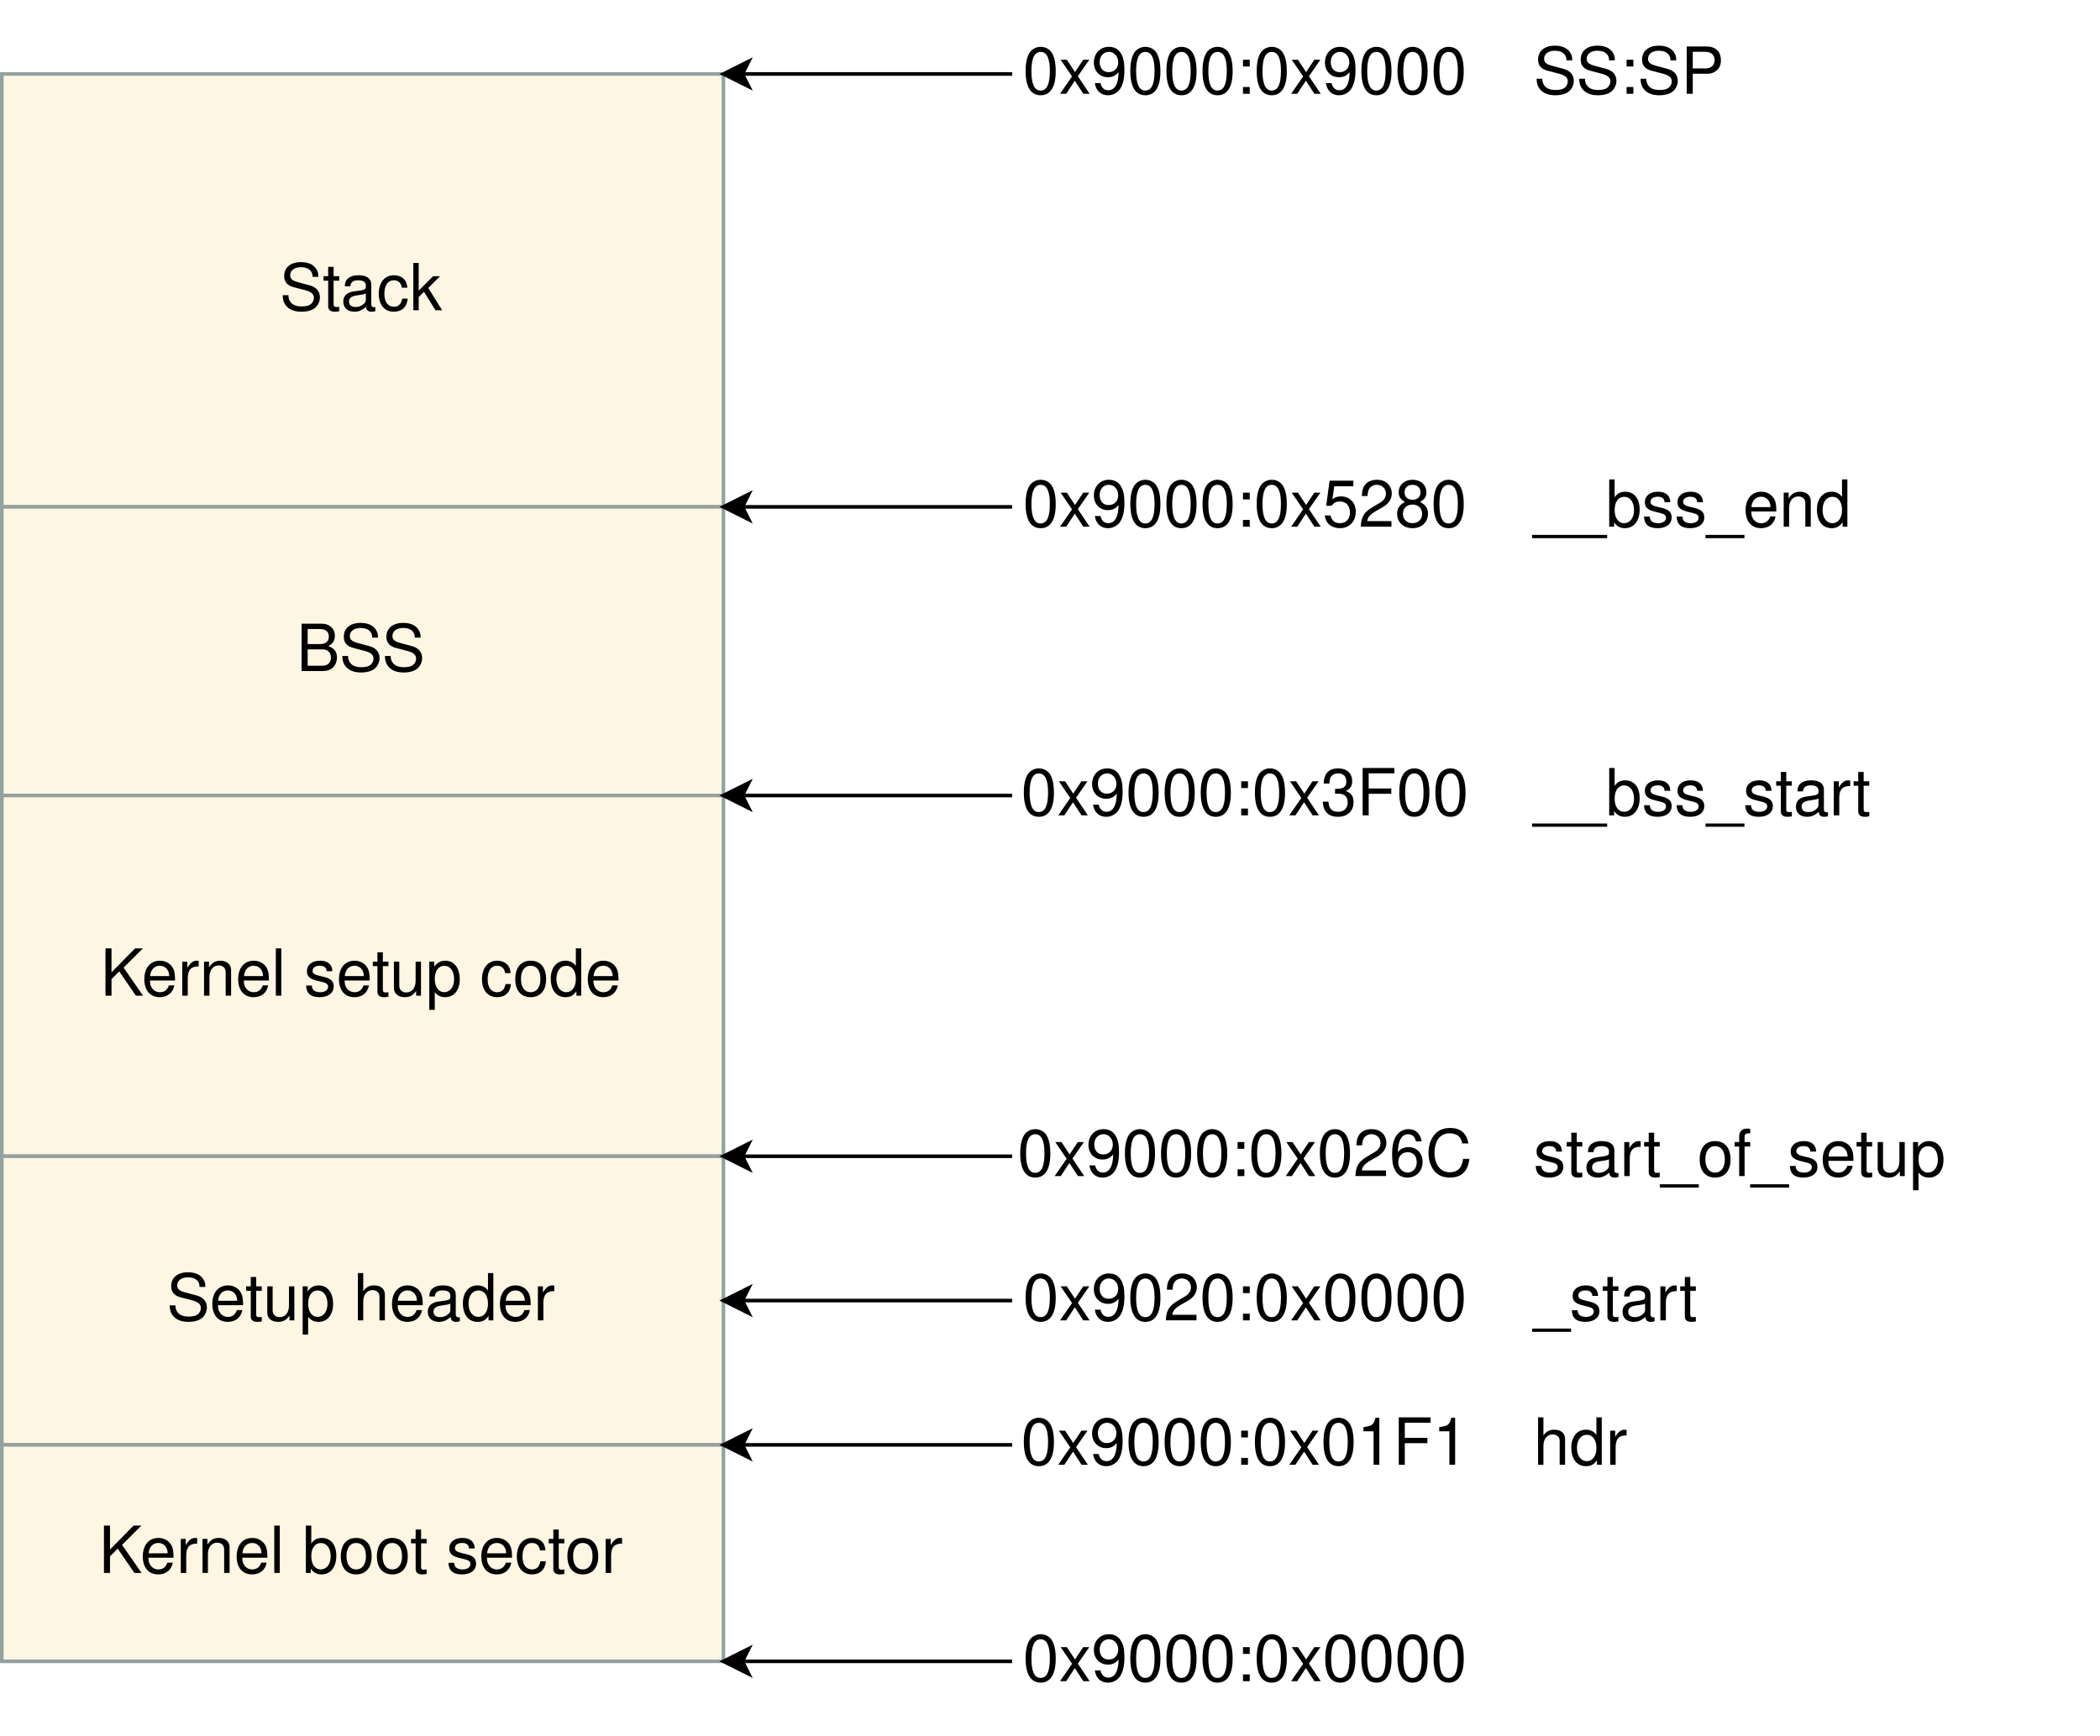
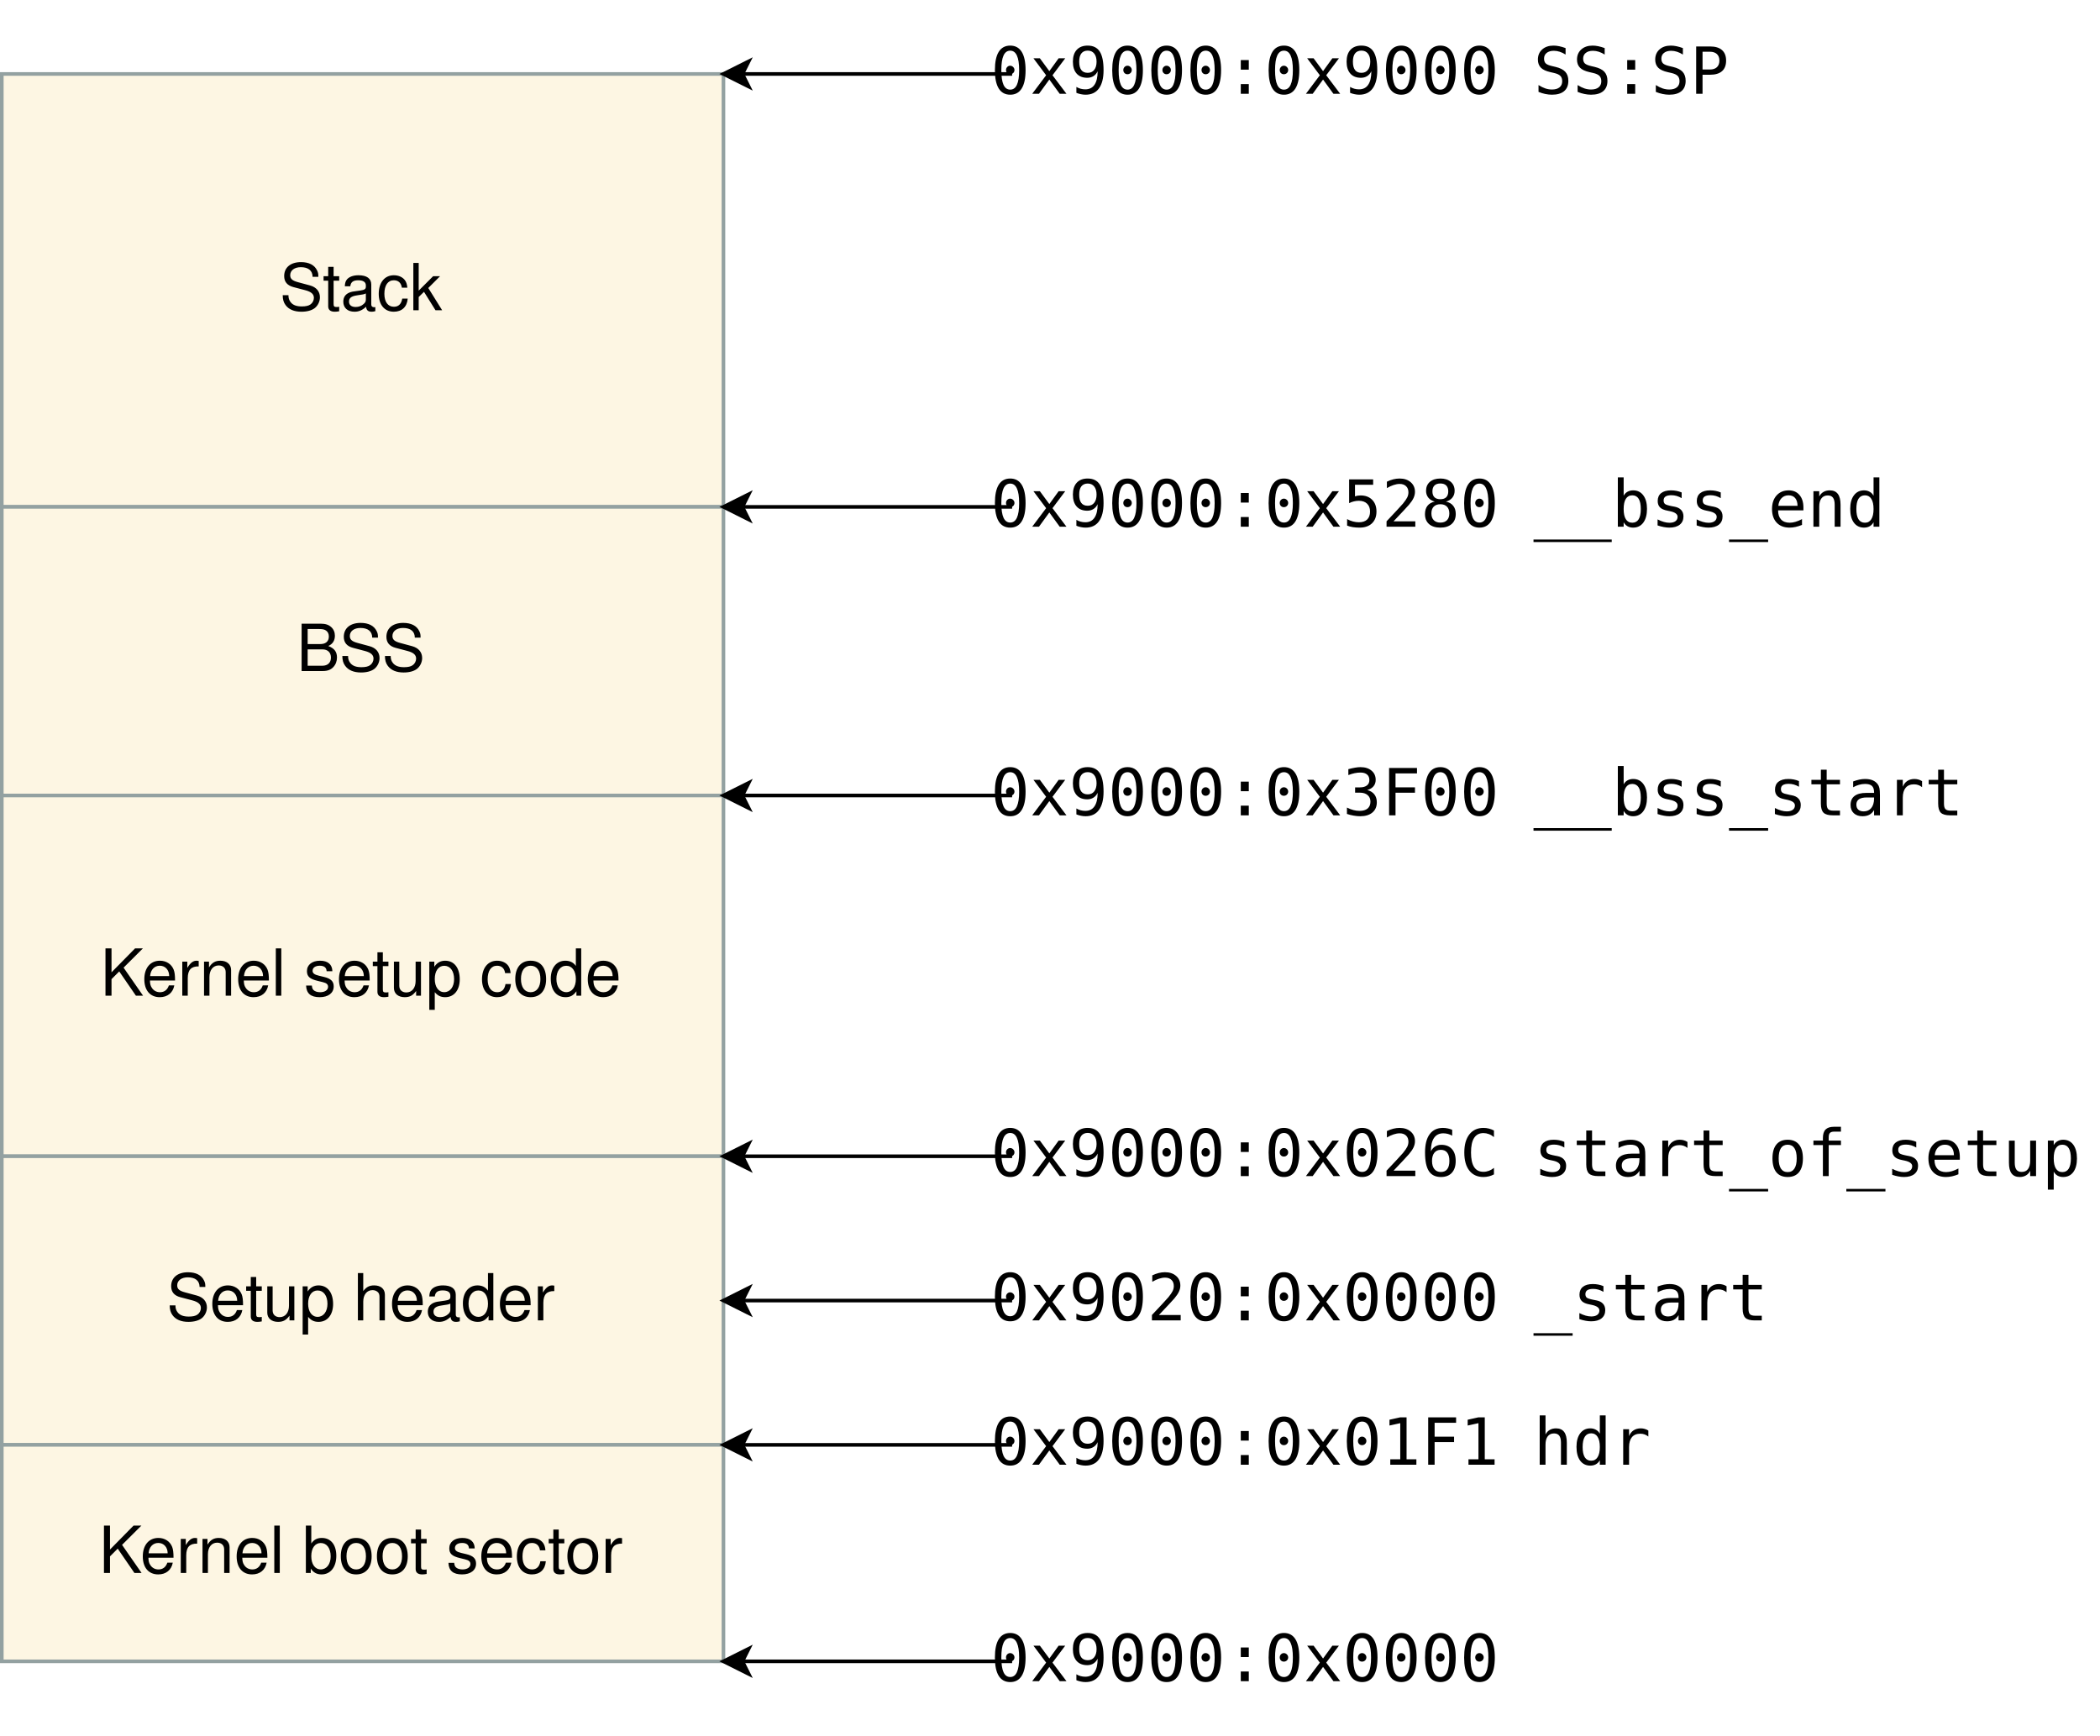
- <svg xmlns="http://www.w3.org/2000/svg" style="background: transparent; background-color: transparent; color-scheme: light dark;" version="1.1" width="582px" height="481px" viewBox="0 0 582 481" content="&lt;mxfile host=&quot;app.diagrams.net&quot;&gt;&lt;diagram name=&quot;Page-1&quot; id=&quot;early-bss&quot;&gt;&lt;mxGraphModel grid=&quot;1&quot; gridSize=&quot;10&quot; guides=&quot;1&quot; tooltips=&quot;1&quot; connect=&quot;1&quot; arrows=&quot;1&quot; fold=&quot;1&quot; page=&quot;1&quot; pageScale=&quot;1&quot; pageWidth=&quot;850&quot; pageHeight=&quot;1100&quot; math=&quot;0&quot; shadow=&quot;0&quot;&gt;&lt;root&gt;&lt;mxCell id=&quot;0&quot; /&gt;&lt;mxCell id=&quot;1&quot; parent=&quot;0&quot; /&gt;&lt;mxCell id=&quot;early-bss-1&quot; parent=&quot;1&quot; style=&quot;rounded=0;whiteSpace=wrap;html=1;fillColor=#FDF6E3;strokeColor=#93A1A1;strokeWidth=1;fontColor=#000000;fontSize=18;fontFamily=Helvetica;&quot; value=&quot;Stack&quot; vertex=&quot;1&quot;&gt;&lt;mxGeometry x=&quot;200&quot; y=&quot;80&quot; width=&quot;200&quot; height=&quot;120&quot; as=&quot;geometry&quot; /&gt;&lt;/mxCell&gt;&lt;mxCell id=&quot;early-bss-2&quot; parent=&quot;1&quot; style=&quot;rounded=0;whiteSpace=wrap;html=1;fillColor=#FDF6E3;strokeColor=#93A1A1;strokeWidth=1;fontColor=#000000;fontSize=18;fontFamily=Helvetica;&quot; value=&quot;BSS&quot; vertex=&quot;1&quot;&gt;&lt;mxGeometry x=&quot;200&quot; y=&quot;200&quot; width=&quot;200&quot; height=&quot;80&quot; as=&quot;geometry&quot; /&gt;&lt;/mxCell&gt;&lt;mxCell id=&quot;early-bss-3&quot; parent=&quot;1&quot; style=&quot;rounded=0;whiteSpace=wrap;html=1;fillColor=#FDF6E3;strokeColor=#93A1A1;strokeWidth=1;fontColor=#000000;fontSize=18;fontFamily=Helvetica;&quot; value=&quot;Kernel setup code&quot; vertex=&quot;1&quot;&gt;&lt;mxGeometry x=&quot;200&quot; y=&quot;280&quot; width=&quot;200&quot; height=&quot;100&quot; as=&quot;geometry&quot; /&gt;&lt;/mxCell&gt;&lt;mxCell id=&quot;early-bss-4&quot; parent=&quot;1&quot; style=&quot;rounded=0;whiteSpace=wrap;html=1;fillColor=#FDF6E3;strokeColor=#93A1A1;strokeWidth=1;fontColor=#000000;fontSize=18;fontFamily=Helvetica;&quot; value=&quot;Setup header&quot; vertex=&quot;1&quot;&gt;&lt;mxGeometry x=&quot;200&quot; y=&quot;380&quot; width=&quot;200&quot; height=&quot;80&quot; as=&quot;geometry&quot; /&gt;&lt;/mxCell&gt;&lt;mxCell id=&quot;early-bss-5&quot; parent=&quot;1&quot; style=&quot;rounded=0;whiteSpace=wrap;html=1;fillColor=#FDF6E3;strokeColor=#93A1A1;strokeWidth=1;fontColor=#000000;fontSize=18;fontFamily=Helvetica;&quot; value=&quot;Kernel boot sector&quot; vertex=&quot;1&quot;&gt;&lt;mxGeometry x=&quot;200&quot; y=&quot;460&quot; width=&quot;200&quot; height=&quot;60&quot; as=&quot;geometry&quot; /&gt;&lt;/mxCell&gt;&lt;mxCell id=&quot;early-bss-6&quot; edge=&quot;1&quot; parent=&quot;1&quot; style=&quot;edgeStyle=orthogonalEdgeStyle;rounded=0;orthogonalLoop=1;html=1;&quot;&gt;&lt;mxGeometry relative=&quot;1&quot; as=&quot;geometry&quot;&gt;&lt;mxPoint x=&quot;480&quot; y=&quot;80&quot; as=&quot;sourcePoint&quot; /&gt;&lt;mxPoint x=&quot;400&quot; y=&quot;80&quot; as=&quot;targetPoint&quot; /&gt;&lt;/mxGeometry&gt;&lt;/mxCell&gt;&lt;mxCell id=&quot;early-bss-7&quot; parent=&quot;1&quot; style=&quot;text;html=1;align=center;verticalAlign=middle;whiteSpace=wrap;rounded=0;fontSize=18;fontFamily=Helvetica;fontColor=#000000;&quot; value=&quot;0x9000:0x9000&quot; vertex=&quot;1&quot;&gt;&lt;mxGeometry x=&quot;480&quot; y=&quot;65&quot; width=&quot;130&quot; height=&quot;30&quot; as=&quot;geometry&quot; /&gt;&lt;/mxCell&gt;&lt;mxCell id=&quot;early-bss-8&quot; parent=&quot;1&quot; style=&quot;text;html=1;align=left;verticalAlign=middle;whiteSpace=nowrap;rounded=0;fontSize=18;fontFamily=Helvetica;fontColor=#000000;&quot; value=&quot;SS:SP&quot; vertex=&quot;1&quot;&gt;&lt;mxGeometry x=&quot;625&quot; y=&quot;65&quot; width=&quot;157&quot; height=&quot;30&quot; as=&quot;geometry&quot; /&gt;&lt;/mxCell&gt;&lt;mxCell id=&quot;early-bss-9&quot; edge=&quot;1&quot; parent=&quot;1&quot; style=&quot;edgeStyle=orthogonalEdgeStyle;rounded=0;orthogonalLoop=1;html=1;&quot;&gt;&lt;mxGeometry relative=&quot;1&quot; as=&quot;geometry&quot;&gt;&lt;mxPoint x=&quot;480&quot; y=&quot;200&quot; as=&quot;sourcePoint&quot; /&gt;&lt;mxPoint x=&quot;400&quot; y=&quot;200&quot; as=&quot;targetPoint&quot; /&gt;&lt;/mxGeometry&gt;&lt;/mxCell&gt;&lt;mxCell id=&quot;early-bss-10&quot; parent=&quot;1&quot; style=&quot;text;html=1;align=center;verticalAlign=middle;whiteSpace=wrap;rounded=0;fontSize=18;fontFamily=Helvetica;fontColor=#000000;&quot; value=&quot;0x9000:0x5280&quot; vertex=&quot;1&quot;&gt;&lt;mxGeometry x=&quot;480&quot; y=&quot;185&quot; width=&quot;130&quot; height=&quot;30&quot; as=&quot;geometry&quot; /&gt;&lt;/mxCell&gt;&lt;mxCell id=&quot;early-bss-11&quot; parent=&quot;1&quot; style=&quot;text;html=1;align=left;verticalAlign=middle;whiteSpace=nowrap;rounded=0;fontSize=18;fontFamily=Helvetica;fontColor=#000000;&quot; value=&quot;__bss_end&quot; vertex=&quot;1&quot;&gt;&lt;mxGeometry x=&quot;625&quot; y=&quot;185&quot; width=&quot;157&quot; height=&quot;30&quot; as=&quot;geometry&quot; /&gt;&lt;/mxCell&gt;&lt;mxCell id=&quot;early-bss-12&quot; edge=&quot;1&quot; parent=&quot;1&quot; style=&quot;edgeStyle=orthogonalEdgeStyle;rounded=0;orthogonalLoop=1;html=1;&quot;&gt;&lt;mxGeometry relative=&quot;1&quot; as=&quot;geometry&quot;&gt;&lt;mxPoint x=&quot;480&quot; y=&quot;280&quot; as=&quot;sourcePoint&quot; /&gt;&lt;mxPoint x=&quot;400&quot; y=&quot;280&quot; as=&quot;targetPoint&quot; /&gt;&lt;/mxGeometry&gt;&lt;/mxCell&gt;&lt;mxCell id=&quot;early-bss-13&quot; parent=&quot;1&quot; style=&quot;text;html=1;align=center;verticalAlign=middle;whiteSpace=wrap;rounded=0;fontSize=18;fontFamily=Helvetica;fontColor=#000000;&quot; value=&quot;0x9000:0x3F00&quot; vertex=&quot;1&quot;&gt;&lt;mxGeometry x=&quot;480&quot; y=&quot;265&quot; width=&quot;130&quot; height=&quot;30&quot; as=&quot;geometry&quot; /&gt;&lt;/mxCell&gt;&lt;mxCell id=&quot;early-bss-14&quot; parent=&quot;1&quot; style=&quot;text;html=1;align=left;verticalAlign=middle;whiteSpace=nowrap;rounded=0;fontSize=18;fontFamily=Helvetica;fontColor=#000000;&quot; value=&quot;__bss_start&quot; vertex=&quot;1&quot;&gt;&lt;mxGeometry x=&quot;625&quot; y=&quot;265&quot; width=&quot;157&quot; height=&quot;30&quot; as=&quot;geometry&quot; /&gt;&lt;/mxCell&gt;&lt;mxCell id=&quot;early-bss-15&quot; edge=&quot;1&quot; parent=&quot;1&quot; style=&quot;edgeStyle=orthogonalEdgeStyle;rounded=0;orthogonalLoop=1;html=1;&quot;&gt;&lt;mxGeometry relative=&quot;1&quot; as=&quot;geometry&quot;&gt;&lt;mxPoint x=&quot;480&quot; y=&quot;380&quot; as=&quot;sourcePoint&quot; /&gt;&lt;mxPoint x=&quot;400&quot; y=&quot;380&quot; as=&quot;targetPoint&quot; /&gt;&lt;/mxGeometry&gt;&lt;/mxCell&gt;&lt;mxCell id=&quot;early-bss-16&quot; parent=&quot;1&quot; style=&quot;text;html=1;align=center;verticalAlign=middle;whiteSpace=wrap;rounded=0;fontSize=18;fontFamily=Helvetica;fontColor=#000000;&quot; value=&quot;0x9000:0x026C&quot; vertex=&quot;1&quot;&gt;&lt;mxGeometry x=&quot;480&quot; y=&quot;365&quot; width=&quot;130&quot; height=&quot;30&quot; as=&quot;geometry&quot; /&gt;&lt;/mxCell&gt;&lt;mxCell id=&quot;early-bss-17&quot; parent=&quot;1&quot; style=&quot;text;html=1;align=left;verticalAlign=middle;whiteSpace=nowrap;rounded=0;fontSize=18;fontFamily=Helvetica;fontColor=#000000;&quot; value=&quot;start_of_setup&quot; vertex=&quot;1&quot;&gt;&lt;mxGeometry x=&quot;625&quot; y=&quot;365&quot; width=&quot;157&quot; height=&quot;30&quot; as=&quot;geometry&quot; /&gt;&lt;/mxCell&gt;&lt;mxCell id=&quot;early-bss-18&quot; edge=&quot;1&quot; parent=&quot;1&quot; style=&quot;edgeStyle=orthogonalEdgeStyle;rounded=0;orthogonalLoop=1;html=1;&quot;&gt;&lt;mxGeometry relative=&quot;1&quot; as=&quot;geometry&quot;&gt;&lt;mxPoint x=&quot;480&quot; y=&quot;420&quot; as=&quot;sourcePoint&quot; /&gt;&lt;mxPoint x=&quot;400&quot; y=&quot;420&quot; as=&quot;targetPoint&quot; /&gt;&lt;/mxGeometry&gt;&lt;/mxCell&gt;&lt;mxCell id=&quot;early-bss-19&quot; parent=&quot;1&quot; style=&quot;text;html=1;align=center;verticalAlign=middle;whiteSpace=wrap;rounded=0;fontSize=18;fontFamily=Helvetica;fontColor=#000000;&quot; value=&quot;0x9020:0x0000&quot; vertex=&quot;1&quot;&gt;&lt;mxGeometry x=&quot;480&quot; y=&quot;405&quot; width=&quot;130&quot; height=&quot;30&quot; as=&quot;geometry&quot; /&gt;&lt;/mxCell&gt;&lt;mxCell id=&quot;early-bss-20&quot; parent=&quot;1&quot; style=&quot;text;html=1;align=left;verticalAlign=middle;whiteSpace=nowrap;rounded=0;fontSize=18;fontFamily=Helvetica;fontColor=#000000;&quot; value=&quot;_start&quot; vertex=&quot;1&quot;&gt;&lt;mxGeometry x=&quot;625&quot; y=&quot;405&quot; width=&quot;157&quot; height=&quot;30&quot; as=&quot;geometry&quot; /&gt;&lt;/mxCell&gt;&lt;mxCell id=&quot;early-bss-21&quot; edge=&quot;1&quot; parent=&quot;1&quot; style=&quot;edgeStyle=orthogonalEdgeStyle;rounded=0;orthogonalLoop=1;html=1;&quot;&gt;&lt;mxGeometry relative=&quot;1&quot; as=&quot;geometry&quot;&gt;&lt;mxPoint x=&quot;480&quot; y=&quot;460&quot; as=&quot;sourcePoint&quot; /&gt;&lt;mxPoint x=&quot;400&quot; y=&quot;460&quot; as=&quot;targetPoint&quot; /&gt;&lt;/mxGeometry&gt;&lt;/mxCell&gt;&lt;mxCell id=&quot;early-bss-22&quot; parent=&quot;1&quot; style=&quot;text;html=1;align=center;verticalAlign=middle;whiteSpace=wrap;rounded=0;fontSize=18;fontFamily=Helvetica;fontColor=#000000;&quot; value=&quot;0x9000:0x01F1&quot; vertex=&quot;1&quot;&gt;&lt;mxGeometry x=&quot;480&quot; y=&quot;445&quot; width=&quot;130&quot; height=&quot;30&quot; as=&quot;geometry&quot; /&gt;&lt;/mxCell&gt;&lt;mxCell id=&quot;early-bss-23&quot; parent=&quot;1&quot; style=&quot;text;html=1;align=left;verticalAlign=middle;whiteSpace=nowrap;rounded=0;fontSize=18;fontFamily=Helvetica;fontColor=#000000;&quot; value=&quot;hdr&quot; vertex=&quot;1&quot;&gt;&lt;mxGeometry x=&quot;625&quot; y=&quot;445&quot; width=&quot;157&quot; height=&quot;30&quot; as=&quot;geometry&quot; /&gt;&lt;/mxCell&gt;&lt;mxCell id=&quot;early-bss-24&quot; edge=&quot;1&quot; parent=&quot;1&quot; style=&quot;edgeStyle=orthogonalEdgeStyle;rounded=0;orthogonalLoop=1;html=1;&quot;&gt;&lt;mxGeometry relative=&quot;1&quot; as=&quot;geometry&quot;&gt;&lt;mxPoint x=&quot;480&quot; y=&quot;520&quot; as=&quot;sourcePoint&quot; /&gt;&lt;mxPoint x=&quot;400&quot; y=&quot;520&quot; as=&quot;targetPoint&quot; /&gt;&lt;/mxGeometry&gt;&lt;/mxCell&gt;&lt;mxCell id=&quot;early-bss-25&quot; parent=&quot;1&quot; style=&quot;text;html=1;align=center;verticalAlign=middle;whiteSpace=wrap;rounded=0;fontSize=18;fontFamily=Helvetica;fontColor=#000000;&quot; value=&quot;0x9000:0x0000&quot; vertex=&quot;1&quot;&gt;&lt;mxGeometry x=&quot;480&quot; y=&quot;505&quot; width=&quot;130&quot; height=&quot;30&quot; as=&quot;geometry&quot; /&gt;&lt;/mxCell&gt;&lt;/root&gt;&lt;/mxGraphModel&gt;&lt;/diagram&gt;&lt;/mxfile&gt;">
+ <svg xmlns="http://www.w3.org/2000/svg" style="background: transparent; background-color: transparent; color-scheme: light dark;" version="1.1" width="582px" height="481px" viewBox="0 0 582 481" content="&lt;mxfile host=&quot;app.diagrams.net&quot;&gt;&lt;diagram name=&quot;Page-1&quot; id=&quot;early-bss&quot;&gt;&lt;mxGraphModel grid=&quot;1&quot; gridSize=&quot;10&quot; guides=&quot;1&quot; tooltips=&quot;1&quot; connect=&quot;1&quot; arrows=&quot;1&quot; fold=&quot;1&quot; page=&quot;1&quot; pageScale=&quot;1&quot; pageWidth=&quot;850&quot; pageHeight=&quot;1100&quot; math=&quot;0&quot; shadow=&quot;0&quot;&gt;&lt;root&gt;&lt;mxCell id=&quot;0&quot; /&gt;&lt;mxCell id=&quot;1&quot; parent=&quot;0&quot; /&gt;&lt;mxCell id=&quot;early-bss-1&quot; parent=&quot;1&quot; style=&quot;rounded=0;whiteSpace=wrap;html=1;fillColor=#FDF6E3;strokeColor=#93A1A1;strokeWidth=1;fontColor=#000000;fontSize=18;fontFamily=Helvetica;&quot; value=&quot;Stack&quot; vertex=&quot;1&quot;&gt;&lt;mxGeometry x=&quot;200&quot; y=&quot;80&quot; width=&quot;200&quot; height=&quot;120&quot; as=&quot;geometry&quot; /&gt;&lt;/mxCell&gt;&lt;mxCell id=&quot;early-bss-2&quot; parent=&quot;1&quot; style=&quot;rounded=0;whiteSpace=wrap;html=1;fillColor=#FDF6E3;strokeColor=#93A1A1;strokeWidth=1;fontColor=#000000;fontSize=18;fontFamily=Helvetica;&quot; value=&quot;BSS&quot; vertex=&quot;1&quot;&gt;&lt;mxGeometry x=&quot;200&quot; y=&quot;200&quot; width=&quot;200&quot; height=&quot;80&quot; as=&quot;geometry&quot; /&gt;&lt;/mxCell&gt;&lt;mxCell id=&quot;early-bss-3&quot; parent=&quot;1&quot; style=&quot;rounded=0;whiteSpace=wrap;html=1;fillColor=#FDF6E3;strokeColor=#93A1A1;strokeWidth=1;fontColor=#000000;fontSize=18;fontFamily=Helvetica;&quot; value=&quot;Kernel setup code&quot; vertex=&quot;1&quot;&gt;&lt;mxGeometry x=&quot;200&quot; y=&quot;280&quot; width=&quot;200&quot; height=&quot;100&quot; as=&quot;geometry&quot; /&gt;&lt;/mxCell&gt;&lt;mxCell id=&quot;early-bss-4&quot; parent=&quot;1&quot; style=&quot;rounded=0;whiteSpace=wrap;html=1;fillColor=#FDF6E3;strokeColor=#93A1A1;strokeWidth=1;fontColor=#000000;fontSize=18;fontFamily=Helvetica;&quot; value=&quot;Setup header&quot; vertex=&quot;1&quot;&gt;&lt;mxGeometry x=&quot;200&quot; y=&quot;380&quot; width=&quot;200&quot; height=&quot;80&quot; as=&quot;geometry&quot; /&gt;&lt;/mxCell&gt;&lt;mxCell id=&quot;early-bss-5&quot; parent=&quot;1&quot; style=&quot;rounded=0;whiteSpace=wrap;html=1;fillColor=#FDF6E3;strokeColor=#93A1A1;strokeWidth=1;fontColor=#000000;fontSize=18;fontFamily=Helvetica;&quot; value=&quot;Kernel boot sector&quot; vertex=&quot;1&quot;&gt;&lt;mxGeometry x=&quot;200&quot; y=&quot;460&quot; width=&quot;200&quot; height=&quot;60&quot; as=&quot;geometry&quot; /&gt;&lt;/mxCell&gt;&lt;mxCell id=&quot;early-bss-6&quot; edge=&quot;1&quot; parent=&quot;1&quot; style=&quot;edgeStyle=orthogonalEdgeStyle;rounded=0;orthogonalLoop=1;html=1;&quot;&gt;&lt;mxGeometry relative=&quot;1&quot; as=&quot;geometry&quot;&gt;&lt;mxPoint x=&quot;480&quot; y=&quot;80&quot; as=&quot;sourcePoint&quot; /&gt;&lt;mxPoint x=&quot;400&quot; y=&quot;80&quot; as=&quot;targetPoint&quot; /&gt;&lt;/mxGeometry&gt;&lt;/mxCell&gt;&lt;mxCell id=&quot;early-bss-7&quot; parent=&quot;1&quot; style=&quot;text;html=1;align=center;verticalAlign=middle;whiteSpace=wrap;rounded=0;fontSize=18;fontFamily=monospace;fontColor=#000000;&quot; value=&quot;0x9000:0x9000&quot; vertex=&quot;1&quot;&gt;&lt;mxGeometry x=&quot;480&quot; y=&quot;65&quot; width=&quot;130&quot; height=&quot;30&quot; as=&quot;geometry&quot; /&gt;&lt;/mxCell&gt;&lt;mxCell id=&quot;early-bss-8&quot; parent=&quot;1&quot; style=&quot;text;html=1;align=left;verticalAlign=middle;whiteSpace=nowrap;rounded=0;fontSize=18;fontFamily=monospace;fontColor=#000000;&quot; value=&quot;SS:SP&quot; vertex=&quot;1&quot;&gt;&lt;mxGeometry x=&quot;625&quot; y=&quot;65&quot; width=&quot;157&quot; height=&quot;30&quot; as=&quot;geometry&quot; /&gt;&lt;/mxCell&gt;&lt;mxCell id=&quot;early-bss-9&quot; edge=&quot;1&quot; parent=&quot;1&quot; style=&quot;edgeStyle=orthogonalEdgeStyle;rounded=0;orthogonalLoop=1;html=1;&quot;&gt;&lt;mxGeometry relative=&quot;1&quot; as=&quot;geometry&quot;&gt;&lt;mxPoint x=&quot;480&quot; y=&quot;200&quot; as=&quot;sourcePoint&quot; /&gt;&lt;mxPoint x=&quot;400&quot; y=&quot;200&quot; as=&quot;targetPoint&quot; /&gt;&lt;/mxGeometry&gt;&lt;/mxCell&gt;&lt;mxCell id=&quot;early-bss-10&quot; parent=&quot;1&quot; style=&quot;text;html=1;align=center;verticalAlign=middle;whiteSpace=wrap;rounded=0;fontSize=18;fontFamily=monospace;fontColor=#000000;&quot; value=&quot;0x9000:0x5280&quot; vertex=&quot;1&quot;&gt;&lt;mxGeometry x=&quot;480&quot; y=&quot;185&quot; width=&quot;130&quot; height=&quot;30&quot; as=&quot;geometry&quot; /&gt;&lt;/mxCell&gt;&lt;mxCell id=&quot;early-bss-11&quot; parent=&quot;1&quot; style=&quot;text;html=1;align=left;verticalAlign=middle;whiteSpace=nowrap;rounded=0;fontSize=18;fontFamily=monospace;fontColor=#000000;&quot; value=&quot;__bss_end&quot; vertex=&quot;1&quot;&gt;&lt;mxGeometry x=&quot;625&quot; y=&quot;185&quot; width=&quot;157&quot; height=&quot;30&quot; as=&quot;geometry&quot; /&gt;&lt;/mxCell&gt;&lt;mxCell id=&quot;early-bss-12&quot; edge=&quot;1&quot; parent=&quot;1&quot; style=&quot;edgeStyle=orthogonalEdgeStyle;rounded=0;orthogonalLoop=1;html=1;&quot;&gt;&lt;mxGeometry relative=&quot;1&quot; as=&quot;geometry&quot;&gt;&lt;mxPoint x=&quot;480&quot; y=&quot;280&quot; as=&quot;sourcePoint&quot; /&gt;&lt;mxPoint x=&quot;400&quot; y=&quot;280&quot; as=&quot;targetPoint&quot; /&gt;&lt;/mxGeometry&gt;&lt;/mxCell&gt;&lt;mxCell id=&quot;early-bss-13&quot; parent=&quot;1&quot; style=&quot;text;html=1;align=center;verticalAlign=middle;whiteSpace=wrap;rounded=0;fontSize=18;fontFamily=monospace;fontColor=#000000;&quot; value=&quot;0x9000:0x3F00&quot; vertex=&quot;1&quot;&gt;&lt;mxGeometry x=&quot;480&quot; y=&quot;265&quot; width=&quot;130&quot; height=&quot;30&quot; as=&quot;geometry&quot; /&gt;&lt;/mxCell&gt;&lt;mxCell id=&quot;early-bss-14&quot; parent=&quot;1&quot; style=&quot;text;html=1;align=left;verticalAlign=middle;whiteSpace=nowrap;rounded=0;fontSize=18;fontFamily=monospace;fontColor=#000000;&quot; value=&quot;__bss_start&quot; vertex=&quot;1&quot;&gt;&lt;mxGeometry x=&quot;625&quot; y=&quot;265&quot; width=&quot;157&quot; height=&quot;30&quot; as=&quot;geometry&quot; /&gt;&lt;/mxCell&gt;&lt;mxCell id=&quot;early-bss-15&quot; edge=&quot;1&quot; parent=&quot;1&quot; style=&quot;edgeStyle=orthogonalEdgeStyle;rounded=0;orthogonalLoop=1;html=1;&quot;&gt;&lt;mxGeometry relative=&quot;1&quot; as=&quot;geometry&quot;&gt;&lt;mxPoint x=&quot;480&quot; y=&quot;380&quot; as=&quot;sourcePoint&quot; /&gt;&lt;mxPoint x=&quot;400&quot; y=&quot;380&quot; as=&quot;targetPoint&quot; /&gt;&lt;/mxGeometry&gt;&lt;/mxCell&gt;&lt;mxCell id=&quot;early-bss-16&quot; parent=&quot;1&quot; style=&quot;text;html=1;align=center;verticalAlign=middle;whiteSpace=wrap;rounded=0;fontSize=18;fontFamily=monospace;fontColor=#000000;&quot; value=&quot;0x9000:0x026C&quot; vertex=&quot;1&quot;&gt;&lt;mxGeometry x=&quot;480&quot; y=&quot;365&quot; width=&quot;130&quot; height=&quot;30&quot; as=&quot;geometry&quot; /&gt;&lt;/mxCell&gt;&lt;mxCell id=&quot;early-bss-17&quot; parent=&quot;1&quot; style=&quot;text;html=1;align=left;verticalAlign=middle;whiteSpace=nowrap;rounded=0;fontSize=18;fontFamily=monospace;fontColor=#000000;&quot; value=&quot;start_of_setup&quot; vertex=&quot;1&quot;&gt;&lt;mxGeometry x=&quot;625&quot; y=&quot;365&quot; width=&quot;157&quot; height=&quot;30&quot; as=&quot;geometry&quot; /&gt;&lt;/mxCell&gt;&lt;mxCell id=&quot;early-bss-18&quot; edge=&quot;1&quot; parent=&quot;1&quot; style=&quot;edgeStyle=orthogonalEdgeStyle;rounded=0;orthogonalLoop=1;html=1;&quot;&gt;&lt;mxGeometry relative=&quot;1&quot; as=&quot;geometry&quot;&gt;&lt;mxPoint x=&quot;480&quot; y=&quot;420&quot; as=&quot;sourcePoint&quot; /&gt;&lt;mxPoint x=&quot;400&quot; y=&quot;420&quot; as=&quot;targetPoint&quot; /&gt;&lt;/mxGeometry&gt;&lt;/mxCell&gt;&lt;mxCell id=&quot;early-bss-19&quot; parent=&quot;1&quot; style=&quot;text;html=1;align=center;verticalAlign=middle;whiteSpace=wrap;rounded=0;fontSize=18;fontFamily=monospace;fontColor=#000000;&quot; value=&quot;0x9020:0x0000&quot; vertex=&quot;1&quot;&gt;&lt;mxGeometry x=&quot;480&quot; y=&quot;405&quot; width=&quot;130&quot; height=&quot;30&quot; as=&quot;geometry&quot; /&gt;&lt;/mxCell&gt;&lt;mxCell id=&quot;early-bss-20&quot; parent=&quot;1&quot; style=&quot;text;html=1;align=left;verticalAlign=middle;whiteSpace=nowrap;rounded=0;fontSize=18;fontFamily=monospace;fontColor=#000000;&quot; value=&quot;_start&quot; vertex=&quot;1&quot;&gt;&lt;mxGeometry x=&quot;625&quot; y=&quot;405&quot; width=&quot;157&quot; height=&quot;30&quot; as=&quot;geometry&quot; /&gt;&lt;/mxCell&gt;&lt;mxCell id=&quot;early-bss-21&quot; edge=&quot;1&quot; parent=&quot;1&quot; style=&quot;edgeStyle=orthogonalEdgeStyle;rounded=0;orthogonalLoop=1;html=1;&quot;&gt;&lt;mxGeometry relative=&quot;1&quot; as=&quot;geometry&quot;&gt;&lt;mxPoint x=&quot;480&quot; y=&quot;460&quot; as=&quot;sourcePoint&quot; /&gt;&lt;mxPoint x=&quot;400&quot; y=&quot;460&quot; as=&quot;targetPoint&quot; /&gt;&lt;/mxGeometry&gt;&lt;/mxCell&gt;&lt;mxCell id=&quot;early-bss-22&quot; parent=&quot;1&quot; style=&quot;text;html=1;align=center;verticalAlign=middle;whiteSpace=wrap;rounded=0;fontSize=18;fontFamily=monospace;fontColor=#000000;&quot; value=&quot;0x9000:0x01F1&quot; vertex=&quot;1&quot;&gt;&lt;mxGeometry x=&quot;480&quot; y=&quot;445&quot; width=&quot;130&quot; height=&quot;30&quot; as=&quot;geometry&quot; /&gt;&lt;/mxCell&gt;&lt;mxCell id=&quot;early-bss-23&quot; parent=&quot;1&quot; style=&quot;text;html=1;align=left;verticalAlign=middle;whiteSpace=nowrap;rounded=0;fontSize=18;fontFamily=monospace;fontColor=#000000;&quot; value=&quot;hdr&quot; vertex=&quot;1&quot;&gt;&lt;mxGeometry x=&quot;625&quot; y=&quot;445&quot; width=&quot;157&quot; height=&quot;30&quot; as=&quot;geometry&quot; /&gt;&lt;/mxCell&gt;&lt;mxCell id=&quot;early-bss-24&quot; edge=&quot;1&quot; parent=&quot;1&quot; style=&quot;edgeStyle=orthogonalEdgeStyle;rounded=0;orthogonalLoop=1;html=1;&quot;&gt;&lt;mxGeometry relative=&quot;1&quot; as=&quot;geometry&quot;&gt;&lt;mxPoint x=&quot;480&quot; y=&quot;520&quot; as=&quot;sourcePoint&quot; /&gt;&lt;mxPoint x=&quot;400&quot; y=&quot;520&quot; as=&quot;targetPoint&quot; /&gt;&lt;/mxGeometry&gt;&lt;/mxCell&gt;&lt;mxCell id=&quot;early-bss-25&quot; parent=&quot;1&quot; style=&quot;text;html=1;align=center;verticalAlign=middle;whiteSpace=wrap;rounded=0;fontSize=18;fontFamily=monospace;fontColor=#000000;&quot; value=&quot;0x9000:0x0000&quot; vertex=&quot;1&quot;&gt;&lt;mxGeometry x=&quot;480&quot; y=&quot;505&quot; width=&quot;130&quot; height=&quot;30&quot; as=&quot;geometry&quot; /&gt;&lt;/mxCell&gt;&lt;/root&gt;&lt;/mxGraphModel&gt;&lt;/diagram&gt;&lt;/mxfile&gt;">
  <defs />
  <g>
    <rect x="0.5" y="20.5" width="200" height="120" fill="#fdf6e3" stroke="#93a1a1" style="fill: light-dark(rgb(253, 246, 227), rgb(32, 26, 10)); stroke: light-dark(rgb(147, 161, 161), rgb(92, 104, 104));" />
    <text x="100" y="86" fill="#000000" style="fill: light-dark(rgb(0, 0, 0), rgb(237, 237, 237));" font-family="Helvetica" font-size="18px" text-anchor="middle">Stack</text>
    <rect x="0.5" y="140.5" width="200" height="80" fill="#fdf6e3" stroke="#93a1a1" style="fill: light-dark(rgb(253, 246, 227), rgb(32, 26, 10)); stroke: light-dark(rgb(147, 161, 161), rgb(92, 104, 104));" />
    <text x="100" y="186" fill="#000000" style="fill: light-dark(rgb(0, 0, 0), rgb(237, 237, 237));" font-family="Helvetica" font-size="18px" text-anchor="middle">BSS</text>
    <rect x="0.5" y="220.5" width="200" height="100" fill="#fdf6e3" stroke="#93a1a1" style="fill: light-dark(rgb(253, 246, 227), rgb(32, 26, 10)); stroke: light-dark(rgb(147, 161, 161), rgb(92, 104, 104));" />
    <text x="100" y="276" fill="#000000" style="fill: light-dark(rgb(0, 0, 0), rgb(237, 237, 237));" font-family="Helvetica" font-size="18px" text-anchor="middle">Kernel setup code</text>
    <rect x="0.5" y="320.5" width="200" height="80" fill="#fdf6e3" stroke="#93a1a1" style="fill: light-dark(rgb(253, 246, 227), rgb(32, 26, 10)); stroke: light-dark(rgb(147, 161, 161), rgb(92, 104, 104));" />
    <text x="100" y="366" fill="#000000" style="fill: light-dark(rgb(0, 0, 0), rgb(237, 237, 237));" font-family="Helvetica" font-size="18px" text-anchor="middle">Setup header</text>
    <rect x="0.5" y="400.5" width="200" height="60" fill="#fdf6e3" stroke="#93a1a1" style="fill: light-dark(rgb(253, 246, 227), rgb(32, 26, 10)); stroke: light-dark(rgb(147, 161, 161), rgb(92, 104, 104));" />
    <text x="100" y="436" fill="#000000" style="fill: light-dark(rgb(0, 0, 0), rgb(237, 237, 237));" font-family="Helvetica" font-size="18px" text-anchor="middle">Kernel boot sector</text>
    <path d="M 280.5 20.5 L 205.75 20.5" fill="none" stroke="#000000" style="stroke: light-dark(rgb(0, 0, 0), rgb(255, 255, 255));" />
    <path d="M 200.5 20.5 L 207.5 17 L 205.75 20.5 L 207.5 24 Z" fill="#000000" stroke="#000000" style="fill: light-dark(rgb(0, 0, 0), rgb(255, 255, 255)); stroke: light-dark(rgb(0, 0, 0), rgb(255, 255, 255));" />
-     <text x="345" y="26" fill="#000000" style="fill: light-dark(rgb(0, 0, 0), rgb(237, 237, 237));" font-family="Helvetica" font-size="18px" text-anchor="middle">0x9000:0x9000</text>
-     <text x="425" y="26" fill="#000000" style="fill: light-dark(rgb(0, 0, 0), rgb(237, 237, 237));" font-family="Helvetica" font-size="18px" text-anchor="start">SS:SP</text>
+     <text x="345" y="26" fill="#000000" style="fill: light-dark(rgb(0, 0, 0), rgb(237, 237, 237));" font-family="monospace" font-size="18px" text-anchor="middle">0x9000:0x9000</text>
+     <text x="425" y="26" fill="#000000" style="fill: light-dark(rgb(0, 0, 0), rgb(237, 237, 237));" font-family="monospace" font-size="18px" text-anchor="start">SS:SP</text>
    <path d="M 280.5 140.5 L 205.75 140.5" fill="none" stroke="#000000" style="stroke: light-dark(rgb(0, 0, 0), rgb(255, 255, 255));" />
    <path d="M 200.5 140.5 L 207.5 137 L 205.75 140.5 L 207.5 144 Z" fill="#000000" stroke="#000000" style="fill: light-dark(rgb(0, 0, 0), rgb(255, 255, 255)); stroke: light-dark(rgb(0, 0, 0), rgb(255, 255, 255));" />
-     <text x="345" y="146" fill="#000000" style="fill: light-dark(rgb(0, 0, 0), rgb(237, 237, 237));" font-family="Helvetica" font-size="18px" text-anchor="middle">0x9000:0x5280</text>
-     <text x="425" y="146" fill="#000000" style="fill: light-dark(rgb(0, 0, 0), rgb(237, 237, 237));" font-family="Helvetica" font-size="18px" text-anchor="start">__bss_end</text>
+     <text x="345" y="146" fill="#000000" style="fill: light-dark(rgb(0, 0, 0), rgb(237, 237, 237));" font-family="monospace" font-size="18px" text-anchor="middle">0x9000:0x5280</text>
+     <text x="425" y="146" fill="#000000" style="fill: light-dark(rgb(0, 0, 0), rgb(237, 237, 237));" font-family="monospace" font-size="18px" text-anchor="start">__bss_end</text>
    <path d="M 280.5 220.5 L 205.75 220.5" fill="none" stroke="#000000" style="stroke: light-dark(rgb(0, 0, 0), rgb(255, 255, 255));" />
    <path d="M 200.5 220.5 L 207.5 217 L 205.75 220.5 L 207.5 224 Z" fill="#000000" stroke="#000000" style="fill: light-dark(rgb(0, 0, 0), rgb(255, 255, 255)); stroke: light-dark(rgb(0, 0, 0), rgb(255, 255, 255));" />
-     <text x="345" y="226" fill="#000000" style="fill: light-dark(rgb(0, 0, 0), rgb(237, 237, 237));" font-family="Helvetica" font-size="18px" text-anchor="middle">0x9000:0x3F00</text>
-     <text x="425" y="226" fill="#000000" style="fill: light-dark(rgb(0, 0, 0), rgb(237, 237, 237));" font-family="Helvetica" font-size="18px" text-anchor="start">__bss_start</text>
+     <text x="345" y="226" fill="#000000" style="fill: light-dark(rgb(0, 0, 0), rgb(237, 237, 237));" font-family="monospace" font-size="18px" text-anchor="middle">0x9000:0x3F00</text>
+     <text x="425" y="226" fill="#000000" style="fill: light-dark(rgb(0, 0, 0), rgb(237, 237, 237));" font-family="monospace" font-size="18px" text-anchor="start">__bss_start</text>
    <path d="M 280.5 320.5 L 205.75 320.5" fill="none" stroke="#000000" style="stroke: light-dark(rgb(0, 0, 0), rgb(255, 255, 255));" />
    <path d="M 200.5 320.5 L 207.5 317 L 205.75 320.5 L 207.5 324 Z" fill="#000000" stroke="#000000" style="fill: light-dark(rgb(0, 0, 0), rgb(255, 255, 255)); stroke: light-dark(rgb(0, 0, 0), rgb(255, 255, 255));" />
-     <text x="345" y="326" fill="#000000" style="fill: light-dark(rgb(0, 0, 0), rgb(237, 237, 237));" font-family="Helvetica" font-size="18px" text-anchor="middle">0x9000:0x026C</text>
-     <text x="425" y="326" fill="#000000" style="fill: light-dark(rgb(0, 0, 0), rgb(237, 237, 237));" font-family="Helvetica" font-size="18px" text-anchor="start">start_of_setup</text>
+     <text x="345" y="326" fill="#000000" style="fill: light-dark(rgb(0, 0, 0), rgb(237, 237, 237));" font-family="monospace" font-size="18px" text-anchor="middle">0x9000:0x026C</text>
+     <text x="425" y="326" fill="#000000" style="fill: light-dark(rgb(0, 0, 0), rgb(237, 237, 237));" font-family="monospace" font-size="18px" text-anchor="start">start_of_setup</text>
    <path d="M 280.5 360.5 L 205.75 360.5" fill="none" stroke="#000000" style="stroke: light-dark(rgb(0, 0, 0), rgb(255, 255, 255));" />
    <path d="M 200.5 360.5 L 207.5 357 L 205.75 360.5 L 207.5 364 Z" fill="#000000" stroke="#000000" style="fill: light-dark(rgb(0, 0, 0), rgb(255, 255, 255)); stroke: light-dark(rgb(0, 0, 0), rgb(255, 255, 255));" />
-     <text x="345" y="366" fill="#000000" style="fill: light-dark(rgb(0, 0, 0), rgb(237, 237, 237));" font-family="Helvetica" font-size="18px" text-anchor="middle">0x9020:0x0000</text>
-     <text x="425" y="366" fill="#000000" style="fill: light-dark(rgb(0, 0, 0), rgb(237, 237, 237));" font-family="Helvetica" font-size="18px" text-anchor="start">_start</text>
+     <text x="345" y="366" fill="#000000" style="fill: light-dark(rgb(0, 0, 0), rgb(237, 237, 237));" font-family="monospace" font-size="18px" text-anchor="middle">0x9020:0x0000</text>
+     <text x="425" y="366" fill="#000000" style="fill: light-dark(rgb(0, 0, 0), rgb(237, 237, 237));" font-family="monospace" font-size="18px" text-anchor="start">_start</text>
    <path d="M 280.5 400.5 L 205.75 400.5" fill="none" stroke="#000000" style="stroke: light-dark(rgb(0, 0, 0), rgb(255, 255, 255));" />
    <path d="M 200.5 400.5 L 207.5 397 L 205.75 400.5 L 207.5 404 Z" fill="#000000" stroke="#000000" style="fill: light-dark(rgb(0, 0, 0), rgb(255, 255, 255)); stroke: light-dark(rgb(0, 0, 0), rgb(255, 255, 255));" />
-     <text x="345" y="406" fill="#000000" style="fill: light-dark(rgb(0, 0, 0), rgb(237, 237, 237));" font-family="Helvetica" font-size="18px" text-anchor="middle">0x9000:0x01F1</text>
-     <text x="425" y="406" fill="#000000" style="fill: light-dark(rgb(0, 0, 0), rgb(237, 237, 237));" font-family="Helvetica" font-size="18px" text-anchor="start">hdr</text>
+     <text x="345" y="406" fill="#000000" style="fill: light-dark(rgb(0, 0, 0), rgb(237, 237, 237));" font-family="monospace" font-size="18px" text-anchor="middle">0x9000:0x01F1</text>
+     <text x="425" y="406" fill="#000000" style="fill: light-dark(rgb(0, 0, 0), rgb(237, 237, 237));" font-family="monospace" font-size="18px" text-anchor="start">hdr</text>
    <path d="M 280.5 460.5 L 205.75 460.5" fill="none" stroke="#000000" style="stroke: light-dark(rgb(0, 0, 0), rgb(255, 255, 255));" />
    <path d="M 200.5 460.5 L 207.5 457 L 205.75 460.5 L 207.5 464 Z" fill="#000000" stroke="#000000" style="fill: light-dark(rgb(0, 0, 0), rgb(255, 255, 255)); stroke: light-dark(rgb(0, 0, 0), rgb(255, 255, 255));" />
-     <text x="345" y="466" fill="#000000" style="fill: light-dark(rgb(0, 0, 0), rgb(237, 237, 237));" font-family="Helvetica" font-size="18px" text-anchor="middle">0x9000:0x0000</text>
+     <text x="345" y="466" fill="#000000" style="fill: light-dark(rgb(0, 0, 0), rgb(237, 237, 237));" font-family="monospace" font-size="18px" text-anchor="middle">0x9000:0x0000</text>
  </g>
</svg>
